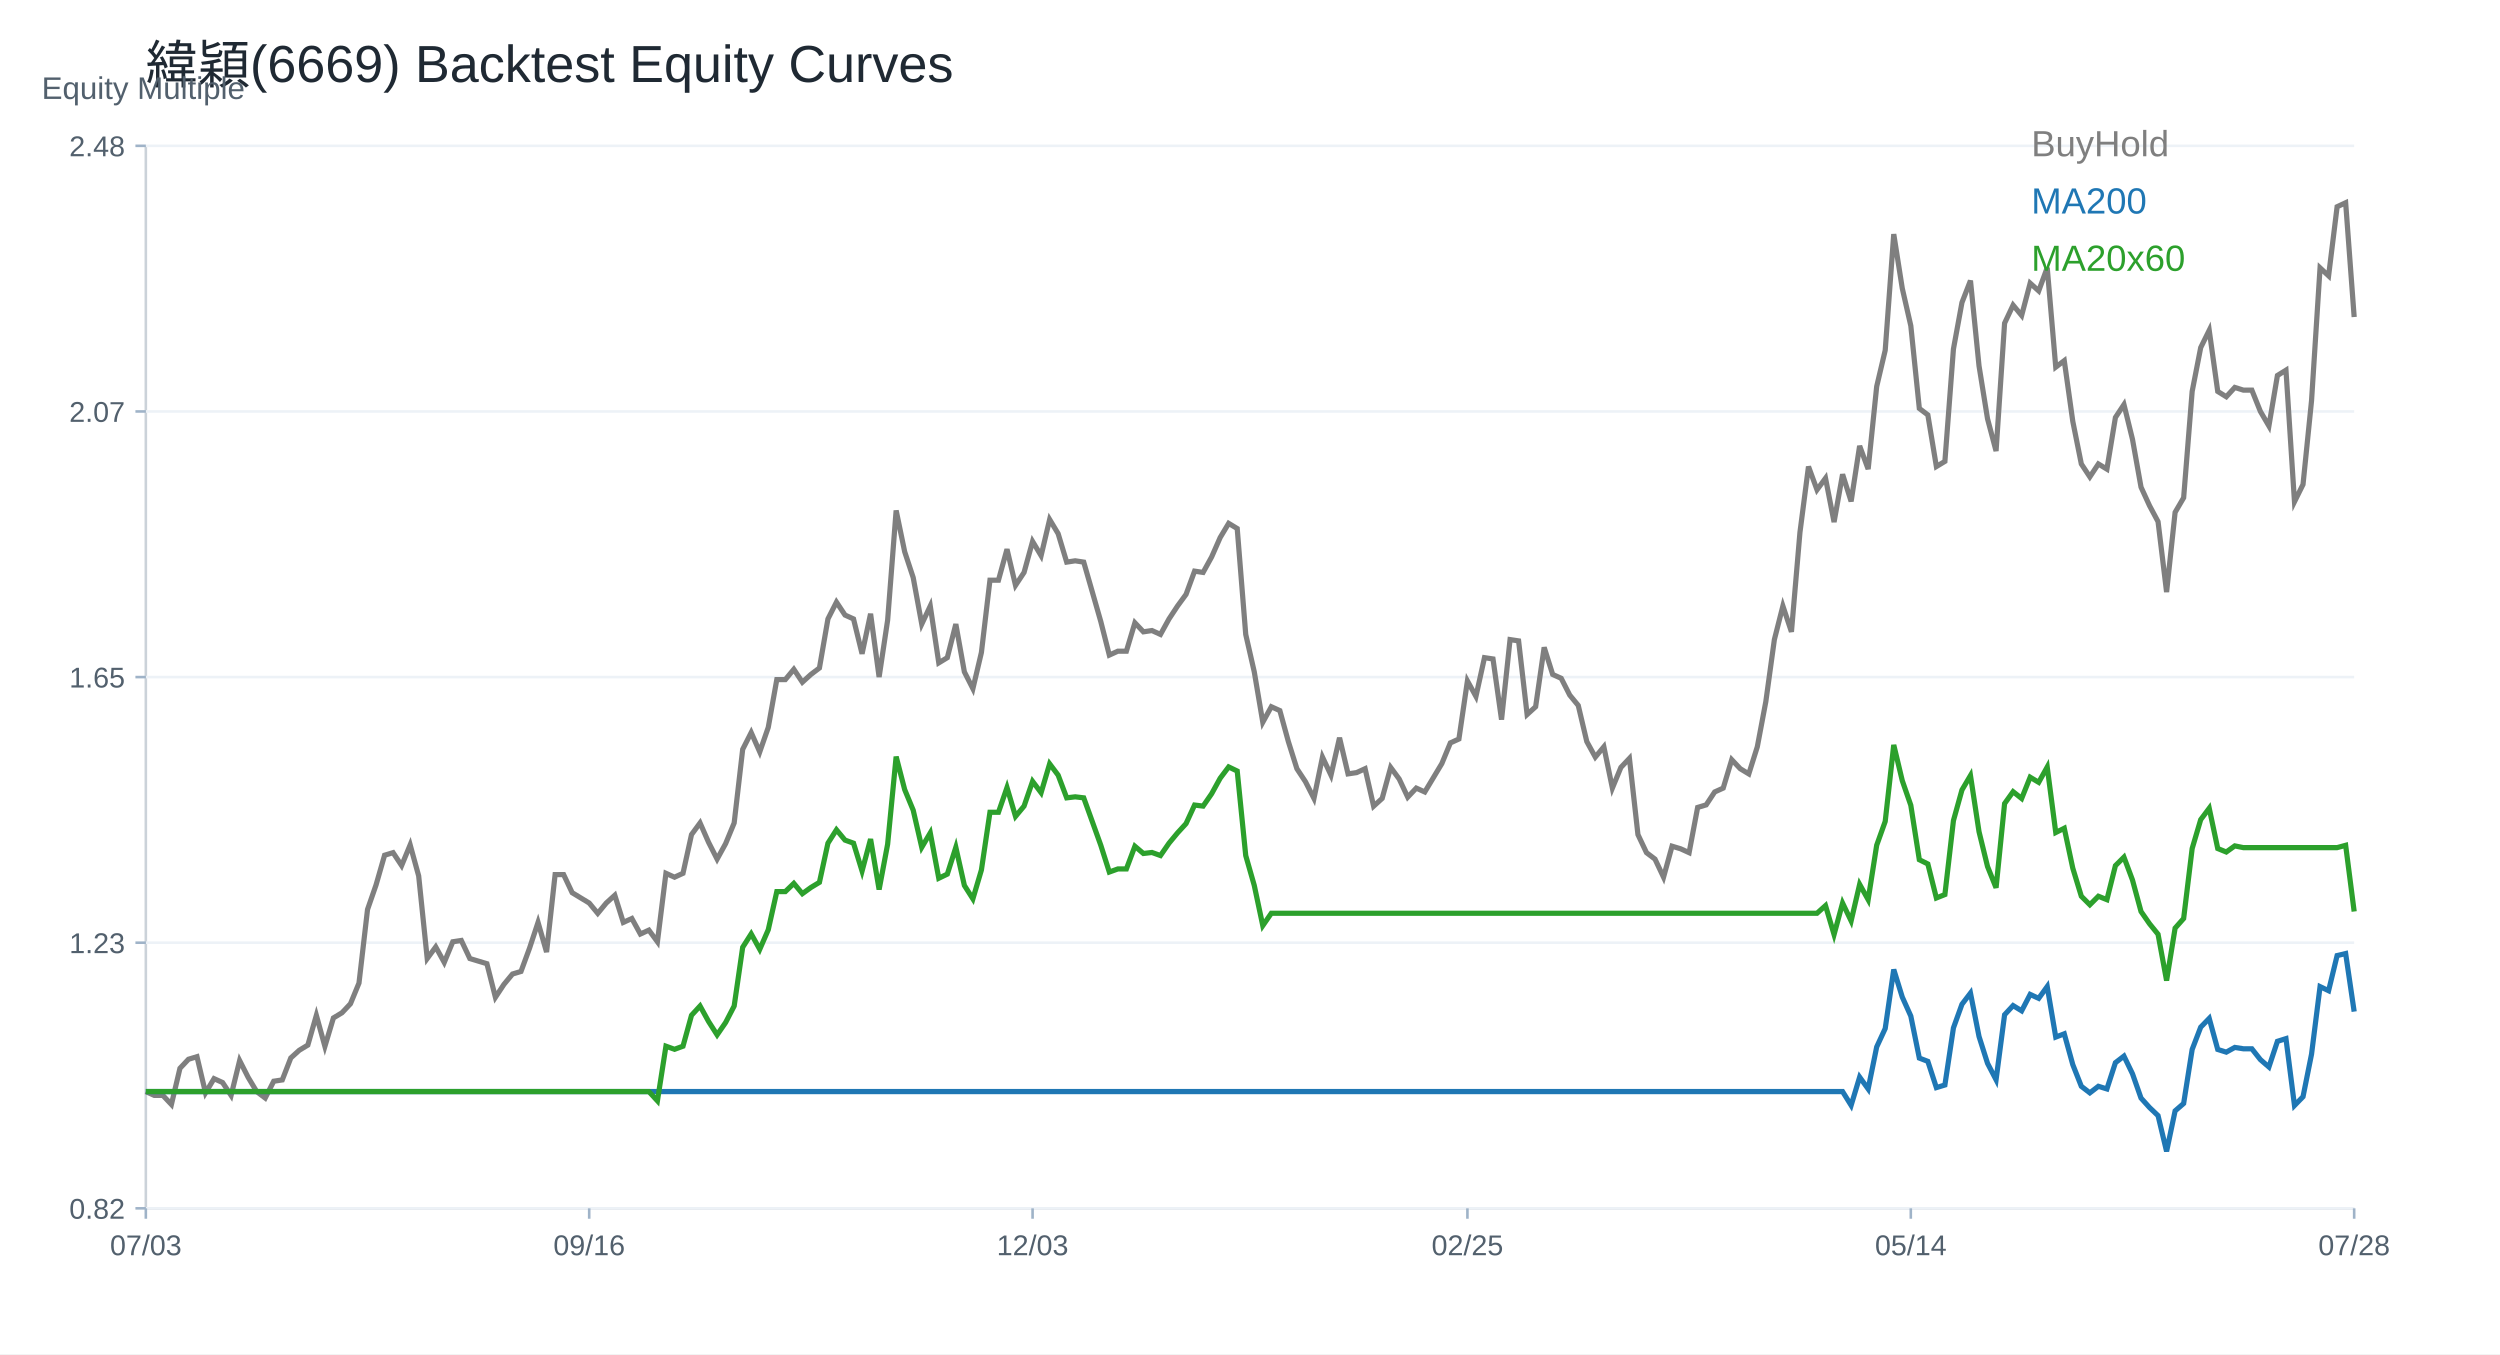
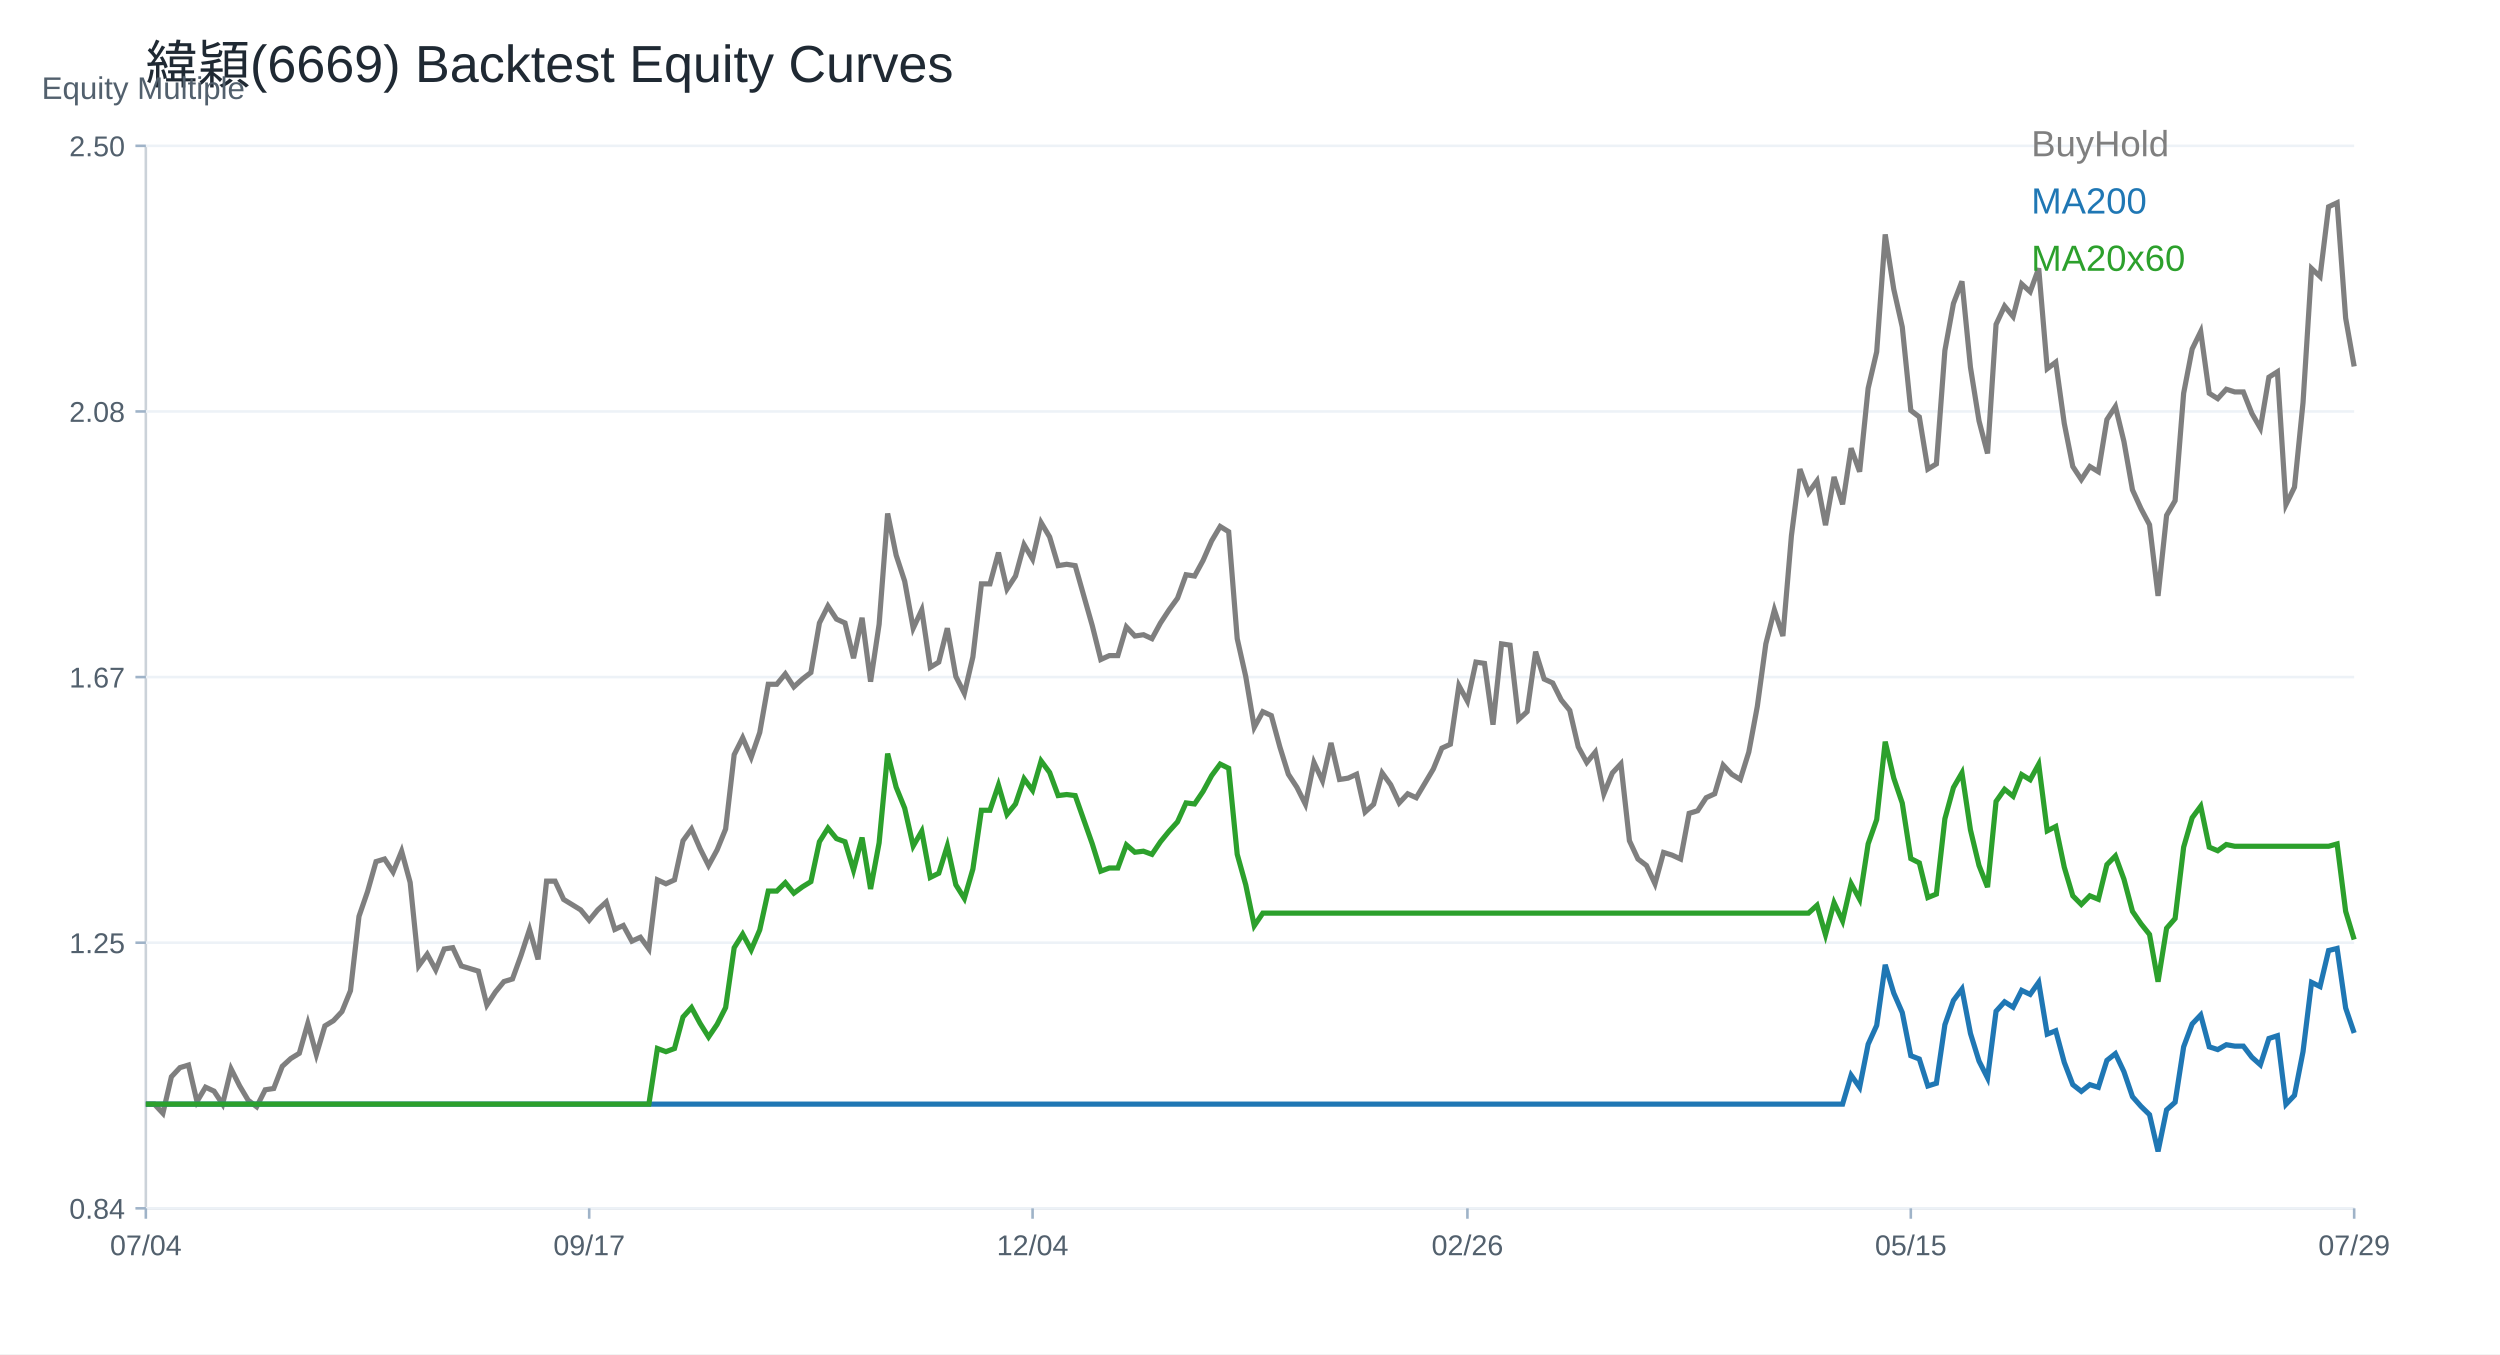
<svg xmlns="http://www.w3.org/2000/svg" width="960" height="520" viewBox="0 0 960 520">
  <rect width="100%" height="100%" fill="white" />
  <text x="56.00" y="32.00" font-size="20" font-family="Arial" fill="#1f2933" text-anchor="start">緯穎(6669) Backtest Equity Curves</text>
  <line x1="56" y1="464" x2="904" y2="464" stroke="#cbd2d9" />
  <line x1="56" y1="56" x2="56" y2="464" stroke="#cbd2d9" />
  <text x="16.00" y="38.00" font-size="12" font-family="Arial" fill="#52606d" text-anchor="start">Equity Multiple</text>
  <line x1="56" y1="464.00" x2="904" y2="464.00" stroke="#edf2f7" />
  <line x1="52" y1="464.00" x2="56" y2="464.00" stroke="#9fb3c8" />
-   <text x="48.00" y="468.00" font-size="11" font-family="Arial" fill="#52606d" text-anchor="end">0.82</text>
+   <text x="48.00" y="468.00" font-size="11" font-family="Arial" fill="#52606d" text-anchor="end">0.84</text>
  <line x1="56" y1="362.00" x2="904" y2="362.00" stroke="#edf2f7" />
  <line x1="52" y1="362.00" x2="56" y2="362.00" stroke="#9fb3c8" />
-   <text x="48.00" y="366.00" font-size="11" font-family="Arial" fill="#52606d" text-anchor="end">1.23</text>
+   <text x="48.00" y="366.00" font-size="11" font-family="Arial" fill="#52606d" text-anchor="end">1.25</text>
  <line x1="56" y1="260.00" x2="904" y2="260.00" stroke="#edf2f7" />
  <line x1="52" y1="260.00" x2="56" y2="260.00" stroke="#9fb3c8" />
-   <text x="48.00" y="264.00" font-size="11" font-family="Arial" fill="#52606d" text-anchor="end">1.65</text>
+   <text x="48.00" y="264.00" font-size="11" font-family="Arial" fill="#52606d" text-anchor="end">1.67</text>
  <line x1="56" y1="158.00" x2="904" y2="158.00" stroke="#edf2f7" />
  <line x1="52" y1="158.00" x2="56" y2="158.00" stroke="#9fb3c8" />
-   <text x="48.00" y="162.00" font-size="11" font-family="Arial" fill="#52606d" text-anchor="end">2.07</text>
+   <text x="48.00" y="162.00" font-size="11" font-family="Arial" fill="#52606d" text-anchor="end">2.08</text>
  <line x1="56" y1="56.00" x2="904" y2="56.00" stroke="#edf2f7" />
  <line x1="52" y1="56.00" x2="56" y2="56.00" stroke="#9fb3c8" />
-   <text x="48.00" y="60.00" font-size="11" font-family="Arial" fill="#52606d" text-anchor="end">2.48</text>
+   <text x="48.00" y="60.00" font-size="11" font-family="Arial" fill="#52606d" text-anchor="end">2.50</text>
  <line x1="56.00" y1="464" x2="56.00" y2="468" stroke="#9fb3c8" />
-   <text x="56.00" y="482.00" font-size="11" font-family="Arial" fill="#52606d" text-anchor="middle">07/03</text>
+   <text x="56.00" y="482.00" font-size="11" font-family="Arial" fill="#52606d" text-anchor="middle">07/04</text>
  <line x1="226.25" y1="464" x2="226.25" y2="468" stroke="#9fb3c8" />
-   <text x="226.25" y="482.00" font-size="11" font-family="Arial" fill="#52606d" text-anchor="middle">09/16</text>
+   <text x="226.25" y="482.00" font-size="11" font-family="Arial" fill="#52606d" text-anchor="middle">09/17</text>
  <line x1="396.51" y1="464" x2="396.51" y2="468" stroke="#9fb3c8" />
-   <text x="396.51" y="482.00" font-size="11" font-family="Arial" fill="#52606d" text-anchor="middle">12/03</text>
+   <text x="396.51" y="482.00" font-size="11" font-family="Arial" fill="#52606d" text-anchor="middle">12/04</text>
  <line x1="563.49" y1="464" x2="563.49" y2="468" stroke="#9fb3c8" />
-   <text x="563.49" y="482.00" font-size="11" font-family="Arial" fill="#52606d" text-anchor="middle">02/25</text>
+   <text x="563.49" y="482.00" font-size="11" font-family="Arial" fill="#52606d" text-anchor="middle">02/26</text>
  <line x1="733.75" y1="464" x2="733.75" y2="468" stroke="#9fb3c8" />
-   <text x="733.75" y="482.00" font-size="11" font-family="Arial" fill="#52606d" text-anchor="middle">05/14</text>
+   <text x="733.75" y="482.00" font-size="11" font-family="Arial" fill="#52606d" text-anchor="middle">05/15</text>
  <line x1="904.00" y1="464" x2="904.00" y2="468" stroke="#9fb3c8" />
-   <text x="904.00" y="482.00" font-size="11" font-family="Arial" fill="#52606d" text-anchor="middle">07/28</text>
-   <polyline fill="none" stroke="#7f7f7f" stroke-width="2" points="56.00,419.16 59.27,420.64 62.55,420.64 65.82,424.12 69.10,410.23 72.37,406.76 75.64,405.77 78.92,419.65 82.19,414.20 85.47,415.69 88.74,420.64 92.02,407.26 95.29,413.70 98.56,419.16 101.84,421.64 105.11,415.19 108.39,414.69 111.66,406.26 114.93,403.29 118.21,401.31 121.48,389.90 124.76,401.80 128.03,390.89 131.31,388.91 134.58,385.44 137.85,377.50 141.13,349.24 144.40,339.82 147.68,328.41 150.95,327.42 154.22,332.38 157.50,324.44 160.77,336.35 164.05,368.08 167.32,363.62 170.59,369.57 173.87,361.64 177.14,361.14 180.42,368.08 183.69,369.07 186.97,370.06 190.24,382.96 193.51,378.00 196.79,374.03 200.06,373.04 203.34,364.11 206.61,354.20 209.88,365.60 213.16,335.85 216.43,335.85 219.71,342.79 222.98,344.78 226.25,346.76 229.53,350.73 232.80,346.76 236.08,343.78 239.35,354.20 242.63,352.71 245.90,358.66 249.17,357.17 252.45,361.64 255.72,335.35 259.00,336.84 262.27,335.35 265.54,320.48 268.82,316.01 272.09,323.45 275.37,329.90 278.64,323.95 281.92,316.01 285.19,287.75 288.46,281.30 291.74,288.74 295.01,279.32 298.29,260.97 301.56,260.97 304.83,257.01 308.11,261.96 311.38,258.99 314.66,256.51 317.93,237.67 321.20,231.22 324.48,236.18 327.75,237.67 331.03,251.05 334.30,235.68 337.58,259.98 340.85,238.16 344.12,196.01 347.40,211.88 350.67,221.80 353.95,239.65 357.22,232.71 360.49,254.53 363.77,252.54 367.04,239.65 370.32,258.00 373.59,264.44 376.86,250.56 380.14,222.79 383.41,222.79 386.69,210.89 389.96,224.77 393.24,219.81 396.51,207.91 399.78,213.37 403.06,199.48 406.33,204.94 409.61,215.85 412.88,215.35 416.15,215.85 419.43,227.25 422.70,238.66 425.98,251.55 429.25,250.06 432.53,250.06 435.80,239.15 439.07,242.62 442.35,242.13 445.62,243.62 448.90,237.67 452.17,232.71 455.44,228.24 458.72,219.32 461.99,219.81 465.27,213.86 468.54,206.43 471.81,200.97 475.09,202.96 478.36,243.62 481.64,258.00 484.91,277.34 488.19,271.39 491.46,272.87 494.73,284.77 498.01,295.19 501.28,300.15 504.56,306.59 507.83,290.72 511.10,297.67 514.38,283.29 517.65,297.17 520.93,296.68 524.20,295.19 527.47,309.57 530.75,306.59 534.02,294.69 537.30,299.15 540.57,306.10 543.85,302.63 547.12,304.11 550.39,298.66 553.67,293.20 556.94,285.27 560.22,283.78 563.49,261.47 566.76,267.42 570.04,252.54 573.31,253.04 576.59,276.34 579.86,245.60 583.14,246.10 586.41,274.36 589.68,271.39 592.96,248.58 596.23,258.99 599.51,260.48 602.78,266.92 606.05,270.89 609.33,284.77 612.60,290.72 615.88,286.76 619.15,302.63 622.42,294.69 625.70,291.22 628.97,320.48 632.25,327.42 635.52,329.90 638.80,336.84 642.07,324.94 645.34,325.93 648.62,327.42 651.89,310.06 655.17,309.07 658.44,304.11 661.71,302.63 664.99,291.72 668.26,295.19 671.54,297.17 674.81,286.76 678.08,269.40 681.36,245.60 684.63,232.71 687.91,242.62 691.18,204.44 694.46,179.15 697.73,188.08 701.00,183.62 704.28,200.48 707.55,182.13 710.83,192.54 714.10,171.22 717.37,180.14 720.65,148.41 723.92,134.52 727.20,89.90 730.47,110.72 733.75,125.10 737.02,156.84 740.29,159.32 743.57,179.15 746.84,177.17 750.12,134.03 753.39,116.18 756.66,107.75 759.94,140.47 763.21,160.81 766.49,173.20 769.76,124.11 773.03,117.17 776.31,121.14 779.58,108.74 782.86,111.71 786.13,102.79 789.41,140.97 792.68,138.49 795.95,161.80 799.23,178.16 802.50,183.12 805.78,178.16 809.05,180.14 812.32,160.31 815.60,155.35 818.87,168.68 822.15,187.05 825.42,194.19 828.69,200.31 831.97,227.36 835.24,196.74 838.52,191.13 841.79,150.31 845.07,133.47 848.34,126.84 851.61,150.31 854.89,152.35 858.16,148.78 861.44,149.80 864.71,149.80 867.98,157.96 871.26,163.58 874.53,144.19 877.81,142.15 881.08,192.66 884.36,186.03 887.63,153.88 890.90,102.86 894.18,105.92 897.45,79.39 900.73,77.86 904.00,121.74" />
+   <text x="904.00" y="482.00" font-size="11" font-family="Arial" fill="#52606d" text-anchor="middle">07/29</text>
+   <polyline fill="none" stroke="#7f7f7f" stroke-width="2" points="56.00,423.99 59.27,423.99 62.55,427.50 65.82,413.48 69.10,409.97 72.37,408.97 75.64,422.99 78.92,417.48 82.19,418.99 85.47,423.99 88.74,410.47 92.02,416.98 95.29,422.49 98.56,424.99 101.84,418.48 105.11,417.98 108.39,409.47 111.66,406.47 114.93,404.46 118.21,392.95 121.48,404.97 124.76,393.95 128.03,391.95 131.31,388.44 134.58,380.43 137.85,351.89 141.13,342.38 144.40,330.86 147.68,329.86 150.95,334.86 154.22,326.85 157.50,338.87 160.77,370.92 164.05,366.41 167.32,372.42 170.59,364.41 173.87,363.91 177.14,370.92 180.42,371.92 183.69,372.92 186.97,385.94 190.24,380.93 193.51,376.92 196.79,375.92 200.06,366.91 203.34,356.90 206.61,368.41 209.88,338.37 213.16,338.37 216.43,345.38 219.71,347.38 222.98,349.39 226.25,353.39 229.53,349.39 232.80,346.38 236.08,356.90 239.35,355.39 242.63,361.40 245.90,359.90 249.17,364.41 252.45,337.87 255.72,339.37 259.00,337.87 262.27,322.85 265.54,318.34 268.82,325.85 272.09,332.36 275.37,326.35 278.64,318.34 281.92,289.80 285.19,283.29 288.46,290.80 291.74,281.29 295.01,262.76 298.29,262.76 301.56,258.76 304.83,263.76 308.11,260.76 311.38,258.25 314.66,239.23 317.93,232.72 321.20,237.73 324.48,239.23 327.75,252.75 331.03,237.22 334.30,261.76 337.58,239.73 340.85,197.17 344.12,213.19 347.40,223.20 350.67,241.23 353.95,234.22 357.22,256.25 360.49,254.25 363.77,241.23 367.04,259.76 370.32,266.27 373.59,252.25 376.86,224.21 380.14,224.21 383.41,212.19 386.69,226.21 389.96,221.20 393.24,209.18 396.51,214.69 399.78,200.67 403.06,206.18 406.33,217.20 409.61,216.69 412.88,217.20 416.15,228.71 419.43,240.23 422.70,253.25 425.98,251.75 429.25,251.75 432.53,240.73 435.80,244.23 439.07,243.73 442.35,245.24 445.62,239.23 448.90,234.22 452.17,229.71 455.44,220.70 458.72,221.20 461.99,215.19 465.27,207.68 468.54,202.17 471.81,204.18 475.09,245.24 478.36,259.76 481.64,279.28 484.91,273.28 488.19,274.78 491.46,286.80 494.73,297.31 498.01,302.32 501.28,308.83 504.56,292.80 507.83,299.81 511.10,285.29 514.38,299.31 517.65,298.81 520.93,297.31 524.20,311.83 527.47,308.83 530.75,296.81 534.02,301.32 537.30,308.33 540.57,304.82 543.85,306.32 547.12,300.82 550.39,295.31 553.67,287.30 556.94,285.79 560.22,263.26 563.49,269.27 566.76,254.25 570.04,254.75 573.31,278.28 576.59,247.24 579.86,247.74 583.14,276.28 586.41,273.28 589.68,250.24 592.96,260.76 596.23,262.26 599.51,268.77 602.78,272.78 606.05,286.80 609.33,292.80 612.60,288.80 615.88,304.82 619.15,296.81 622.42,293.30 625.70,322.85 628.97,329.86 632.25,332.36 635.52,339.37 638.80,327.35 642.07,328.36 645.34,329.86 648.62,312.33 651.89,311.33 655.17,306.32 658.44,304.82 661.71,293.81 664.99,297.31 668.26,299.31 671.54,288.80 674.81,271.27 678.08,247.24 681.36,234.22 684.63,244.23 687.91,205.68 691.18,180.14 694.46,189.16 697.73,184.65 701.00,201.67 704.28,183.15 707.55,193.66 710.83,172.13 714.10,181.14 717.37,149.10 720.65,135.08 723.92,90.01 727.20,111.04 730.47,125.56 733.75,157.61 737.02,160.11 740.29,180.14 743.57,178.14 746.84,134.58 750.12,116.55 753.39,108.04 756.66,141.09 759.94,161.62 763.21,174.13 766.49,124.56 769.76,117.55 773.03,121.56 776.31,109.04 779.58,112.04 782.86,103.03 786.13,141.59 789.41,139.08 792.68,162.62 795.95,179.14 799.23,184.15 802.50,179.14 805.78,181.14 809.05,161.12 812.32,156.11 815.60,169.57 818.87,188.11 822.15,195.33 825.42,201.51 828.69,228.82 831.97,197.90 835.24,192.24 838.52,151.02 841.79,134.02 845.07,127.32 848.34,151.02 851.61,153.08 854.89,149.47 858.16,150.50 861.44,150.50 864.71,158.75 867.98,164.41 871.26,144.84 874.53,142.77 877.81,193.78 881.08,187.08 884.36,154.62 887.63,103.10 890.90,106.19 894.18,79.40 897.45,77.86 900.73,122.17 904.00,140.71" />
  <text x="780.00" y="60.00" font-size="14" font-family="Arial" fill="#7f7f7f" text-anchor="start">BuyHold</text>
-   <polyline fill="none" stroke="#1f77b4" stroke-width="2" points="56.00,419.16 59.27,419.16 62.55,419.16 65.82,419.16 69.10,419.16 72.37,419.16 75.64,419.16 78.92,419.16 82.19,419.16 85.47,419.16 88.74,419.16 92.02,419.16 95.29,419.16 98.56,419.16 101.84,419.16 105.11,419.16 108.39,419.16 111.66,419.16 114.93,419.16 118.21,419.16 121.48,419.16 124.76,419.16 128.03,419.16 131.31,419.16 134.58,419.16 137.85,419.16 141.13,419.16 144.40,419.16 147.68,419.16 150.95,419.16 154.22,419.16 157.50,419.16 160.77,419.16 164.05,419.16 167.32,419.16 170.59,419.16 173.87,419.16 177.14,419.16 180.42,419.16 183.69,419.16 186.97,419.16 190.24,419.16 193.51,419.16 196.79,419.16 200.06,419.16 203.34,419.16 206.61,419.16 209.88,419.16 213.16,419.16 216.43,419.16 219.71,419.16 222.98,419.16 226.25,419.16 229.53,419.16 232.80,419.16 236.08,419.16 239.35,419.16 242.63,419.16 245.90,419.16 249.17,419.16 252.45,419.16 255.72,419.16 259.00,419.16 262.27,419.16 265.54,419.16 268.82,419.16 272.09,419.16 275.37,419.16 278.64,419.16 281.92,419.16 285.19,419.16 288.46,419.16 291.74,419.16 295.01,419.16 298.29,419.16 301.56,419.16 304.83,419.16 308.11,419.16 311.38,419.16 314.66,419.16 317.93,419.16 321.20,419.16 324.48,419.16 327.75,419.16 331.03,419.16 334.30,419.16 337.58,419.16 340.85,419.16 344.12,419.16 347.40,419.16 350.67,419.16 353.95,419.16 357.22,419.16 360.49,419.16 363.77,419.16 367.04,419.16 370.32,419.16 373.59,419.16 376.86,419.16 380.14,419.16 383.41,419.16 386.69,419.16 389.96,419.16 393.24,419.16 396.51,419.16 399.78,419.16 403.06,419.16 406.33,419.16 409.61,419.16 412.88,419.16 416.15,419.16 419.43,419.16 422.70,419.16 425.98,419.16 429.25,419.16 432.53,419.16 435.80,419.16 439.07,419.16 442.35,419.16 445.62,419.16 448.90,419.16 452.17,419.16 455.44,419.16 458.72,419.16 461.99,419.16 465.27,419.16 468.54,419.16 471.81,419.16 475.09,419.16 478.36,419.16 481.64,419.16 484.91,419.16 488.19,419.16 491.46,419.16 494.73,419.16 498.01,419.16 501.28,419.16 504.56,419.16 507.83,419.16 511.10,419.16 514.38,419.16 517.65,419.16 520.93,419.16 524.20,419.16 527.47,419.16 530.75,419.16 534.02,419.16 537.30,419.16 540.57,419.16 543.85,419.16 547.12,419.16 550.39,419.16 553.67,419.16 556.94,419.16 560.22,419.16 563.49,419.16 566.76,419.16 570.04,419.16 573.31,419.16 576.59,419.16 579.86,419.16 583.14,419.16 586.41,419.16 589.68,419.16 592.96,419.16 596.23,419.16 599.51,419.16 602.78,419.16 606.05,419.16 609.33,419.16 612.60,419.16 615.88,419.16 619.15,419.16 622.42,419.16 625.70,419.16 628.97,419.16 632.25,419.16 635.52,419.16 638.80,419.16 642.07,419.16 645.34,419.16 648.62,419.16 651.89,419.16 655.17,419.16 658.44,419.16 661.71,419.16 664.99,419.16 668.26,419.16 671.54,419.16 674.81,419.16 678.08,419.16 681.36,419.16 684.63,419.16 687.91,419.16 691.18,419.16 694.46,419.16 697.73,419.16 701.00,419.16 704.28,419.16 707.55,419.16 710.83,424.45 714.10,413.61 717.37,418.15 720.65,402.02 723.92,394.96 727.20,372.28 730.47,382.87 733.75,390.17 737.02,406.30 740.29,407.56 743.57,417.64 746.84,416.64 750.12,394.71 753.39,385.64 756.66,381.35 759.94,397.99 763.21,408.32 766.49,414.62 769.76,389.67 773.03,386.14 776.31,388.16 779.58,381.86 782.86,383.37 786.13,378.83 789.41,398.24 792.68,396.98 795.95,408.82 799.23,417.14 802.50,419.66 805.78,417.14 809.05,418.15 812.32,408.07 815.60,405.55 818.87,412.32 822.15,421.66 825.42,425.29 828.69,428.40 831.97,442.14 835.24,426.58 838.52,423.73 841.79,402.99 845.07,394.43 848.34,391.06 851.61,402.99 854.89,404.02 858.16,402.21 861.44,402.73 864.71,402.73 867.98,406.88 871.26,409.73 874.53,399.87 877.81,398.84 881.08,424.51 884.36,421.14 887.63,404.80 890.90,378.87 894.18,380.43 897.45,366.94 900.73,366.16 904.00,388.46" />
+   <polyline fill="none" stroke="#1f77b4" stroke-width="2" points="56.00,423.99 59.27,423.99 62.55,423.99 65.82,423.99 69.10,423.99 72.37,423.99 75.64,423.99 78.92,423.99 82.19,423.99 85.47,423.99 88.74,423.99 92.02,423.99 95.29,423.99 98.56,423.99 101.84,423.99 105.11,423.99 108.39,423.99 111.66,423.99 114.93,423.99 118.21,423.99 121.48,423.99 124.76,423.99 128.03,423.99 131.31,423.99 134.58,423.99 137.85,423.99 141.13,423.99 144.40,423.99 147.68,423.99 150.95,423.99 154.22,423.99 157.50,423.99 160.77,423.99 164.05,423.99 167.32,423.99 170.59,423.99 173.87,423.99 177.14,423.99 180.42,423.99 183.69,423.99 186.97,423.99 190.24,423.99 193.51,423.99 196.79,423.99 200.06,423.99 203.34,423.99 206.61,423.99 209.88,423.99 213.16,423.99 216.43,423.99 219.71,423.99 222.98,423.99 226.25,423.99 229.53,423.99 232.80,423.99 236.08,423.99 239.35,423.99 242.63,423.99 245.90,423.99 249.17,423.99 252.45,423.99 255.72,423.99 259.00,423.99 262.27,423.99 265.54,423.99 268.82,423.99 272.09,423.99 275.37,423.99 278.64,423.99 281.92,423.99 285.19,423.99 288.46,423.99 291.74,423.99 295.01,423.99 298.29,423.99 301.56,423.99 304.83,423.99 308.11,423.99 311.38,423.99 314.66,423.99 317.93,423.99 321.20,423.99 324.48,423.99 327.75,423.99 331.03,423.99 334.30,423.99 337.58,423.99 340.85,423.99 344.12,423.99 347.40,423.99 350.67,423.99 353.95,423.99 357.22,423.99 360.49,423.99 363.77,423.99 367.04,423.99 370.32,423.99 373.59,423.99 376.86,423.99 380.14,423.99 383.41,423.99 386.69,423.99 389.96,423.99 393.24,423.99 396.51,423.99 399.78,423.99 403.06,423.99 406.33,423.99 409.61,423.99 412.88,423.99 416.15,423.99 419.43,423.99 422.70,423.99 425.98,423.99 429.25,423.99 432.53,423.99 435.80,423.99 439.07,423.99 442.35,423.99 445.62,423.99 448.90,423.99 452.17,423.99 455.44,423.99 458.72,423.99 461.99,423.99 465.27,423.99 468.54,423.99 471.81,423.99 475.09,423.99 478.36,423.99 481.64,423.99 484.91,423.99 488.19,423.99 491.46,423.99 494.73,423.99 498.01,423.99 501.28,423.99 504.56,423.99 507.83,423.99 511.10,423.99 514.38,423.99 517.65,423.99 520.93,423.99 524.20,423.99 527.47,423.99 530.75,423.99 534.02,423.99 537.30,423.99 540.57,423.99 543.85,423.99 547.12,423.99 550.39,423.99 553.67,423.99 556.94,423.99 560.22,423.99 563.49,423.99 566.76,423.99 570.04,423.99 573.31,423.99 576.59,423.99 579.86,423.99 583.14,423.99 586.41,423.99 589.68,423.99 592.96,423.99 596.23,423.99 599.51,423.99 602.78,423.99 606.05,423.99 609.33,423.99 612.60,423.99 615.88,423.99 619.15,423.99 622.42,423.99 625.70,423.99 628.97,423.99 632.25,423.99 635.52,423.99 638.80,423.99 642.07,423.99 645.34,423.99 648.62,423.99 651.89,423.99 655.17,423.99 658.44,423.99 661.71,423.99 664.99,423.99 668.26,423.99 671.54,423.99 674.81,423.99 678.08,423.99 681.36,423.99 684.63,423.99 687.91,423.99 691.18,423.99 694.46,423.99 697.73,423.99 701.00,423.99 704.28,423.99 707.55,423.99 710.83,412.88 714.10,417.53 717.37,400.98 720.65,393.75 723.92,370.48 727.20,381.34 730.47,388.83 733.75,405.38 737.02,406.67 740.29,417.01 743.57,415.98 746.84,393.49 750.12,384.18 753.39,379.79 756.66,396.85 759.94,407.45 763.21,413.91 766.49,388.32 769.76,384.70 773.03,386.77 776.31,380.30 779.58,381.85 782.86,377.20 786.13,397.11 789.41,395.81 792.68,407.96 795.95,416.50 799.23,419.08 802.50,416.50 805.78,417.53 809.05,407.19 812.32,404.60 815.60,411.55 818.87,421.13 822.15,424.85 825.42,428.04 828.69,442.14 831.97,426.18 835.24,423.26 838.52,401.98 841.79,393.20 845.07,389.74 848.34,401.98 851.61,403.04 854.89,401.18 858.16,401.71 861.44,401.71 864.71,405.97 867.98,408.89 871.26,398.78 874.53,397.72 877.81,424.05 881.08,420.60 884.36,403.84 887.63,377.24 890.90,378.83 894.18,365.00 897.45,364.20 900.73,387.08 904.00,396.66" />
  <text x="780.00" y="82.00" font-size="14" font-family="Arial" fill="#1f77b4" text-anchor="start">MA200</text>
-   <polyline fill="none" stroke="#2ca02c" stroke-width="2" points="56.00,419.16 59.27,419.16 62.55,419.16 65.82,419.16 69.10,419.16 72.37,419.16 75.64,419.16 78.92,419.16 82.19,419.16 85.47,419.16 88.74,419.16 92.02,419.16 95.29,419.16 98.56,419.16 101.84,419.16 105.11,419.16 108.39,419.16 111.66,419.16 114.93,419.16 118.21,419.16 121.48,419.16 124.76,419.16 128.03,419.16 131.31,419.16 134.58,419.16 137.85,419.16 141.13,419.16 144.40,419.16 147.68,419.16 150.95,419.16 154.22,419.16 157.50,419.16 160.77,419.16 164.05,419.16 167.32,419.16 170.59,419.16 173.87,419.16 177.14,419.16 180.42,419.16 183.69,419.16 186.97,419.16 190.24,419.16 193.51,419.16 196.79,419.16 200.06,419.16 203.34,419.16 206.61,419.16 209.88,419.16 213.16,419.16 216.43,419.16 219.71,419.16 222.98,419.16 226.25,419.16 229.53,419.16 232.80,419.16 236.08,419.16 239.35,419.16 242.63,419.16 245.90,419.16 249.17,419.16 252.45,422.72 255.72,401.74 259.00,402.93 262.27,401.74 265.54,389.87 268.82,386.31 272.09,392.25 275.37,397.39 278.64,392.64 281.92,386.31 285.19,363.75 288.46,358.61 291.74,364.54 295.01,357.03 298.29,342.38 301.56,342.38 304.83,339.22 308.11,343.17 311.38,340.80 314.66,338.82 317.93,323.78 321.20,318.64 324.48,322.60 327.75,323.78 331.03,334.47 334.30,322.20 337.58,341.59 340.85,324.18 344.12,290.54 347.40,303.21 350.67,311.12 353.95,325.37 357.22,319.83 360.49,337.24 363.77,335.66 367.04,325.37 370.32,340.01 373.59,345.15 376.86,334.07 380.14,311.91 383.41,311.91 386.69,302.41 389.96,313.49 393.24,309.54 396.51,300.04 399.78,304.39 403.06,293.31 406.33,297.66 409.61,306.37 412.88,305.98 416.15,306.37 419.43,315.47 422.70,324.57 425.98,334.86 429.25,333.68 432.53,333.68 435.80,324.97 439.07,327.74 442.35,327.35 445.62,328.53 448.90,323.78 452.17,319.83 455.44,316.26 458.72,309.14 461.99,309.54 465.27,304.79 468.54,298.85 471.81,294.50 475.09,296.08 478.36,328.53 481.64,340.01 484.91,355.44 488.19,350.69 491.46,350.69 494.73,350.69 498.01,350.69 501.28,350.69 504.56,350.69 507.83,350.69 511.10,350.69 514.38,350.69 517.65,350.69 520.93,350.69 524.20,350.69 527.47,350.69 530.75,350.69 534.02,350.69 537.30,350.69 540.57,350.69 543.85,350.69 547.12,350.69 550.39,350.69 553.67,350.69 556.94,350.69 560.22,350.69 563.49,350.69 566.76,350.69 570.04,350.69 573.31,350.69 576.59,350.69 579.86,350.69 583.14,350.69 586.41,350.69 589.68,350.69 592.96,350.69 596.23,350.69 599.51,350.69 602.78,350.69 606.05,350.69 609.33,350.69 612.60,350.69 615.88,350.69 619.15,350.69 622.42,350.69 625.70,350.69 628.97,350.69 632.25,350.69 635.52,350.69 638.80,350.69 642.07,350.69 645.34,350.69 648.62,350.69 651.89,350.69 655.17,350.69 658.44,350.69 661.71,350.69 664.99,350.69 668.26,350.69 671.54,350.69 674.81,350.69 678.08,350.69 681.36,350.69 684.63,350.69 687.91,350.69 691.18,350.69 694.46,350.69 697.73,350.69 701.00,347.76 704.28,358.86 707.55,346.78 710.83,353.63 714.10,339.59 717.37,345.47 720.65,324.57 723.92,315.43 727.20,286.05 730.47,299.76 733.75,309.23 737.02,330.13 740.29,331.76 743.57,344.82 746.84,343.51 750.12,315.11 753.39,303.35 756.66,297.80 759.94,319.35 763.21,332.74 766.49,340.90 769.76,308.58 773.03,304.01 776.31,306.62 779.58,298.46 782.86,300.42 786.13,294.54 789.41,319.68 792.68,318.05 795.95,333.39 799.23,344.16 802.50,347.43 805.78,344.16 809.05,345.47 812.32,332.41 815.60,329.15 818.87,337.92 822.15,350.01 825.42,354.72 828.69,358.75 831.97,376.55 835.24,356.40 838.52,352.70 841.79,325.83 845.07,314.74 848.34,310.37 851.61,325.83 854.89,327.17 858.16,324.82 861.44,325.49 864.71,325.49 867.98,325.49 871.26,325.49 874.53,325.49 877.81,325.49 881.08,325.49 884.36,325.49 887.63,325.49 890.90,325.49 894.18,325.49 897.45,325.49 900.73,324.60 904.00,350.02" />
+   <polyline fill="none" stroke="#2ca02c" stroke-width="2" points="56.00,423.99 59.27,423.99 62.55,423.99 65.82,423.99 69.10,423.99 72.37,423.99 75.64,423.99 78.92,423.99 82.19,423.99 85.47,423.99 88.74,423.99 92.02,423.99 95.29,423.99 98.56,423.99 101.84,423.99 105.11,423.99 108.39,423.99 111.66,423.99 114.93,423.99 118.21,423.99 121.48,423.99 124.76,423.99 128.03,423.99 131.31,423.99 134.58,423.99 137.85,423.99 141.13,423.99 144.40,423.99 147.68,423.99 150.95,423.99 154.22,423.99 157.50,423.99 160.77,423.99 164.05,423.99 167.32,423.99 170.59,423.99 173.87,423.99 177.14,423.99 180.42,423.99 183.69,423.99 186.97,423.99 190.24,423.99 193.51,423.99 196.79,423.99 200.06,423.99 203.34,423.99 206.61,423.99 209.88,423.99 213.16,423.99 216.43,423.99 219.71,423.99 222.98,423.99 226.25,423.99 229.53,423.99 232.80,423.99 236.08,423.99 239.35,423.99 242.63,423.99 245.90,423.99 249.17,423.99 252.45,402.63 255.72,403.84 259.00,402.63 262.27,390.54 265.54,386.91 268.82,392.96 272.09,398.20 275.37,393.36 278.64,386.91 281.92,363.94 285.19,358.70 288.46,364.75 291.74,357.09 295.01,342.18 298.29,342.18 301.56,338.95 304.83,342.98 308.11,340.56 311.38,338.55 314.66,323.23 317.93,317.99 321.20,322.02 324.48,323.23 327.75,334.12 331.03,321.62 334.30,341.37 337.58,323.64 340.85,289.38 344.12,302.28 347.40,310.34 350.67,324.85 353.95,319.20 357.22,336.94 360.49,335.32 363.77,324.85 367.04,339.76 370.32,345.00 373.59,333.71 376.86,311.14 380.14,311.14 383.41,301.47 386.69,312.75 389.96,308.72 393.24,299.05 396.51,303.48 399.78,292.20 403.06,296.63 406.33,305.50 409.61,305.10 412.88,305.50 416.15,314.77 419.43,324.04 422.70,334.52 425.98,333.31 429.25,333.31 432.53,324.44 435.80,327.26 439.07,326.86 442.35,328.07 445.62,323.23 448.90,319.20 452.17,315.58 455.44,308.32 458.72,308.72 461.99,303.89 465.27,297.84 468.54,293.41 471.81,295.02 475.09,328.07 478.36,339.76 481.64,355.48 484.91,350.64 488.19,350.64 491.46,350.64 494.73,350.64 498.01,350.64 501.28,350.64 504.56,350.64 507.83,350.64 511.10,350.64 514.38,350.64 517.65,350.64 520.93,350.64 524.20,350.64 527.47,350.64 530.75,350.64 534.02,350.64 537.30,350.64 540.57,350.64 543.85,350.64 547.12,350.64 550.39,350.64 553.67,350.64 556.94,350.64 560.22,350.64 563.49,350.64 566.76,350.64 570.04,350.64 573.31,350.64 576.59,350.64 579.86,350.64 583.14,350.64 586.41,350.64 589.68,350.64 592.96,350.64 596.23,350.64 599.51,350.64 602.78,350.64 606.05,350.64 609.33,350.64 612.60,350.64 615.88,350.64 619.15,350.64 622.42,350.64 625.70,350.64 628.97,350.64 632.25,350.64 635.52,350.64 638.80,350.64 642.07,350.64 645.34,350.64 648.62,350.64 651.89,350.64 655.17,350.64 658.44,350.64 661.71,350.64 664.99,350.64 668.26,350.64 671.54,350.64 674.81,350.64 678.08,350.64 681.36,350.64 684.63,350.64 687.91,350.64 691.18,350.64 694.46,350.64 697.73,347.65 701.00,358.95 704.28,346.65 707.55,353.63 710.83,339.33 714.10,345.32 717.37,324.04 720.65,314.73 723.92,284.80 727.20,298.77 730.47,308.41 733.75,329.69 737.02,331.35 740.29,344.65 743.57,343.32 746.84,314.40 750.12,302.43 753.39,296.77 756.66,318.72 759.94,332.35 763.21,340.66 766.49,307.75 769.76,303.09 773.03,305.75 776.31,297.44 779.58,299.43 782.86,293.45 786.13,319.05 789.41,317.39 792.68,333.02 795.95,343.99 799.23,347.31 802.50,343.99 805.78,345.32 809.05,332.02 812.32,328.69 815.60,337.63 818.87,349.95 822.15,354.74 825.42,358.84 828.69,376.98 831.97,356.45 835.24,352.69 838.52,325.31 841.79,314.02 845.07,309.58 848.34,325.31 851.61,326.68 854.89,324.29 858.16,324.97 861.44,324.97 864.71,324.97 867.98,324.97 871.26,324.97 874.53,324.97 877.81,324.97 881.08,324.97 884.36,324.97 887.63,324.97 890.90,324.97 894.18,324.97 897.45,324.07 900.73,349.95 904.00,360.78" />
  <text x="780.00" y="104.00" font-size="14" font-family="Arial" fill="#2ca02c" text-anchor="start">MA20x60</text>
</svg>
